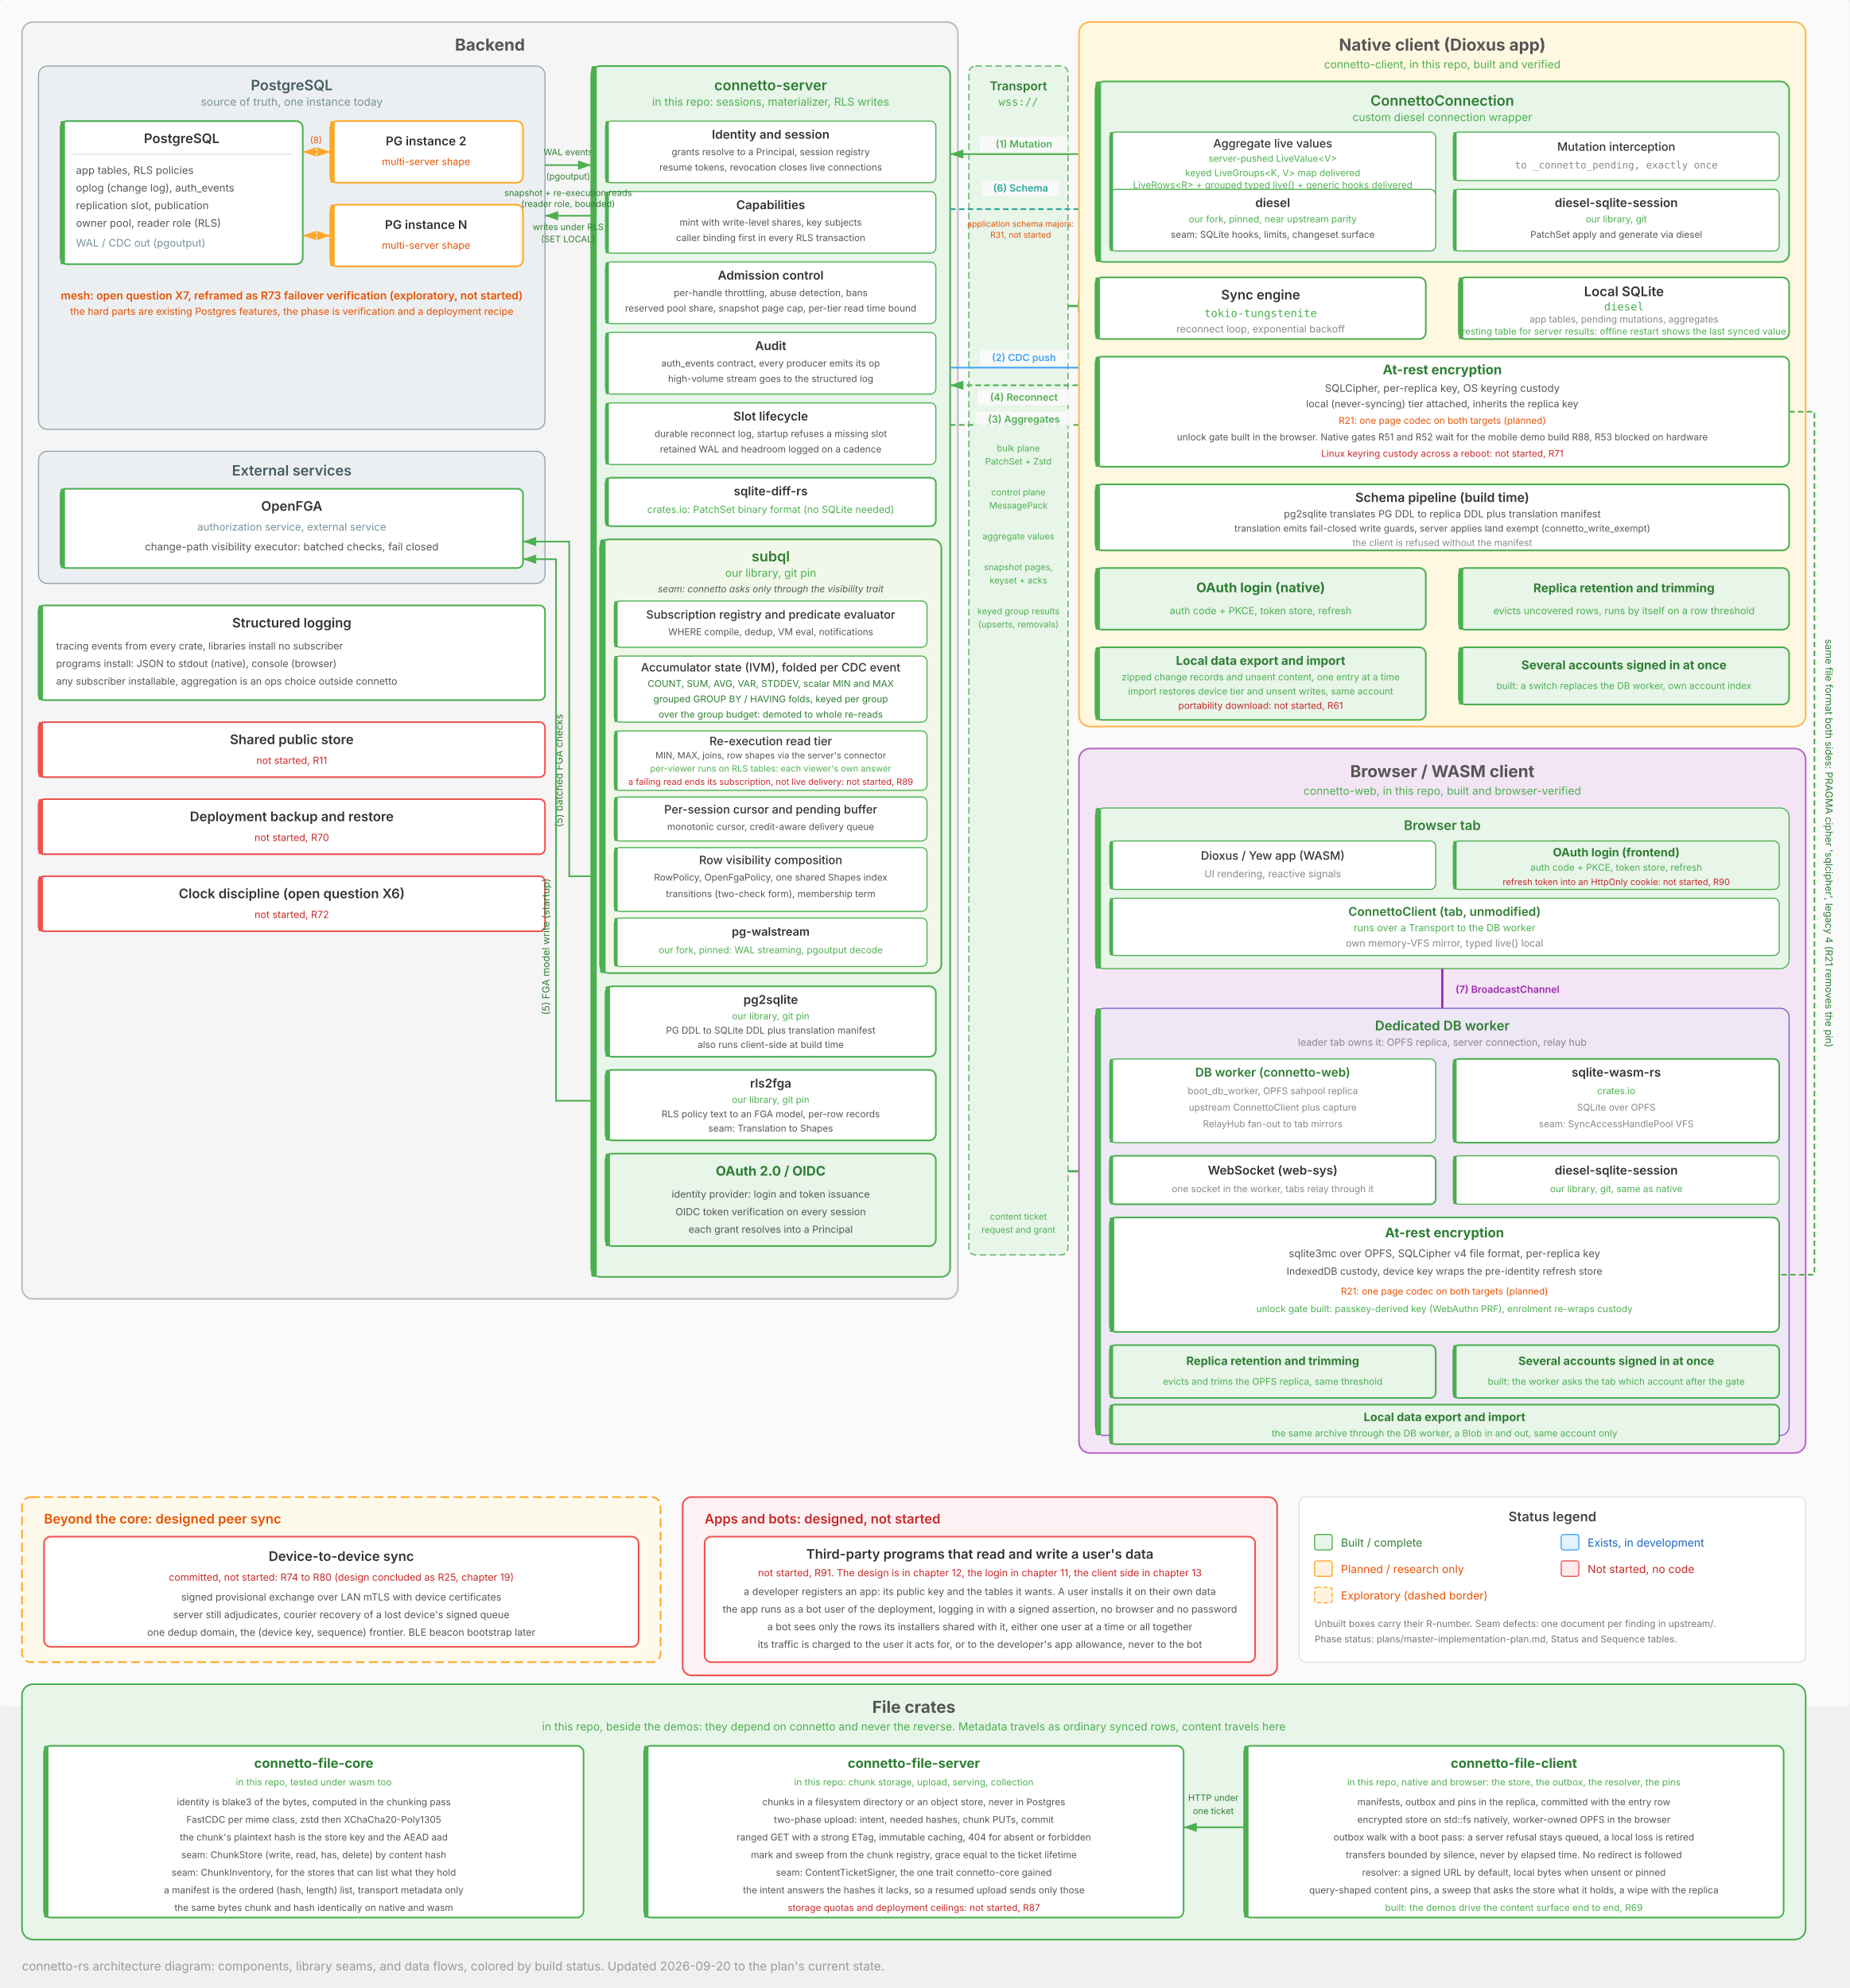
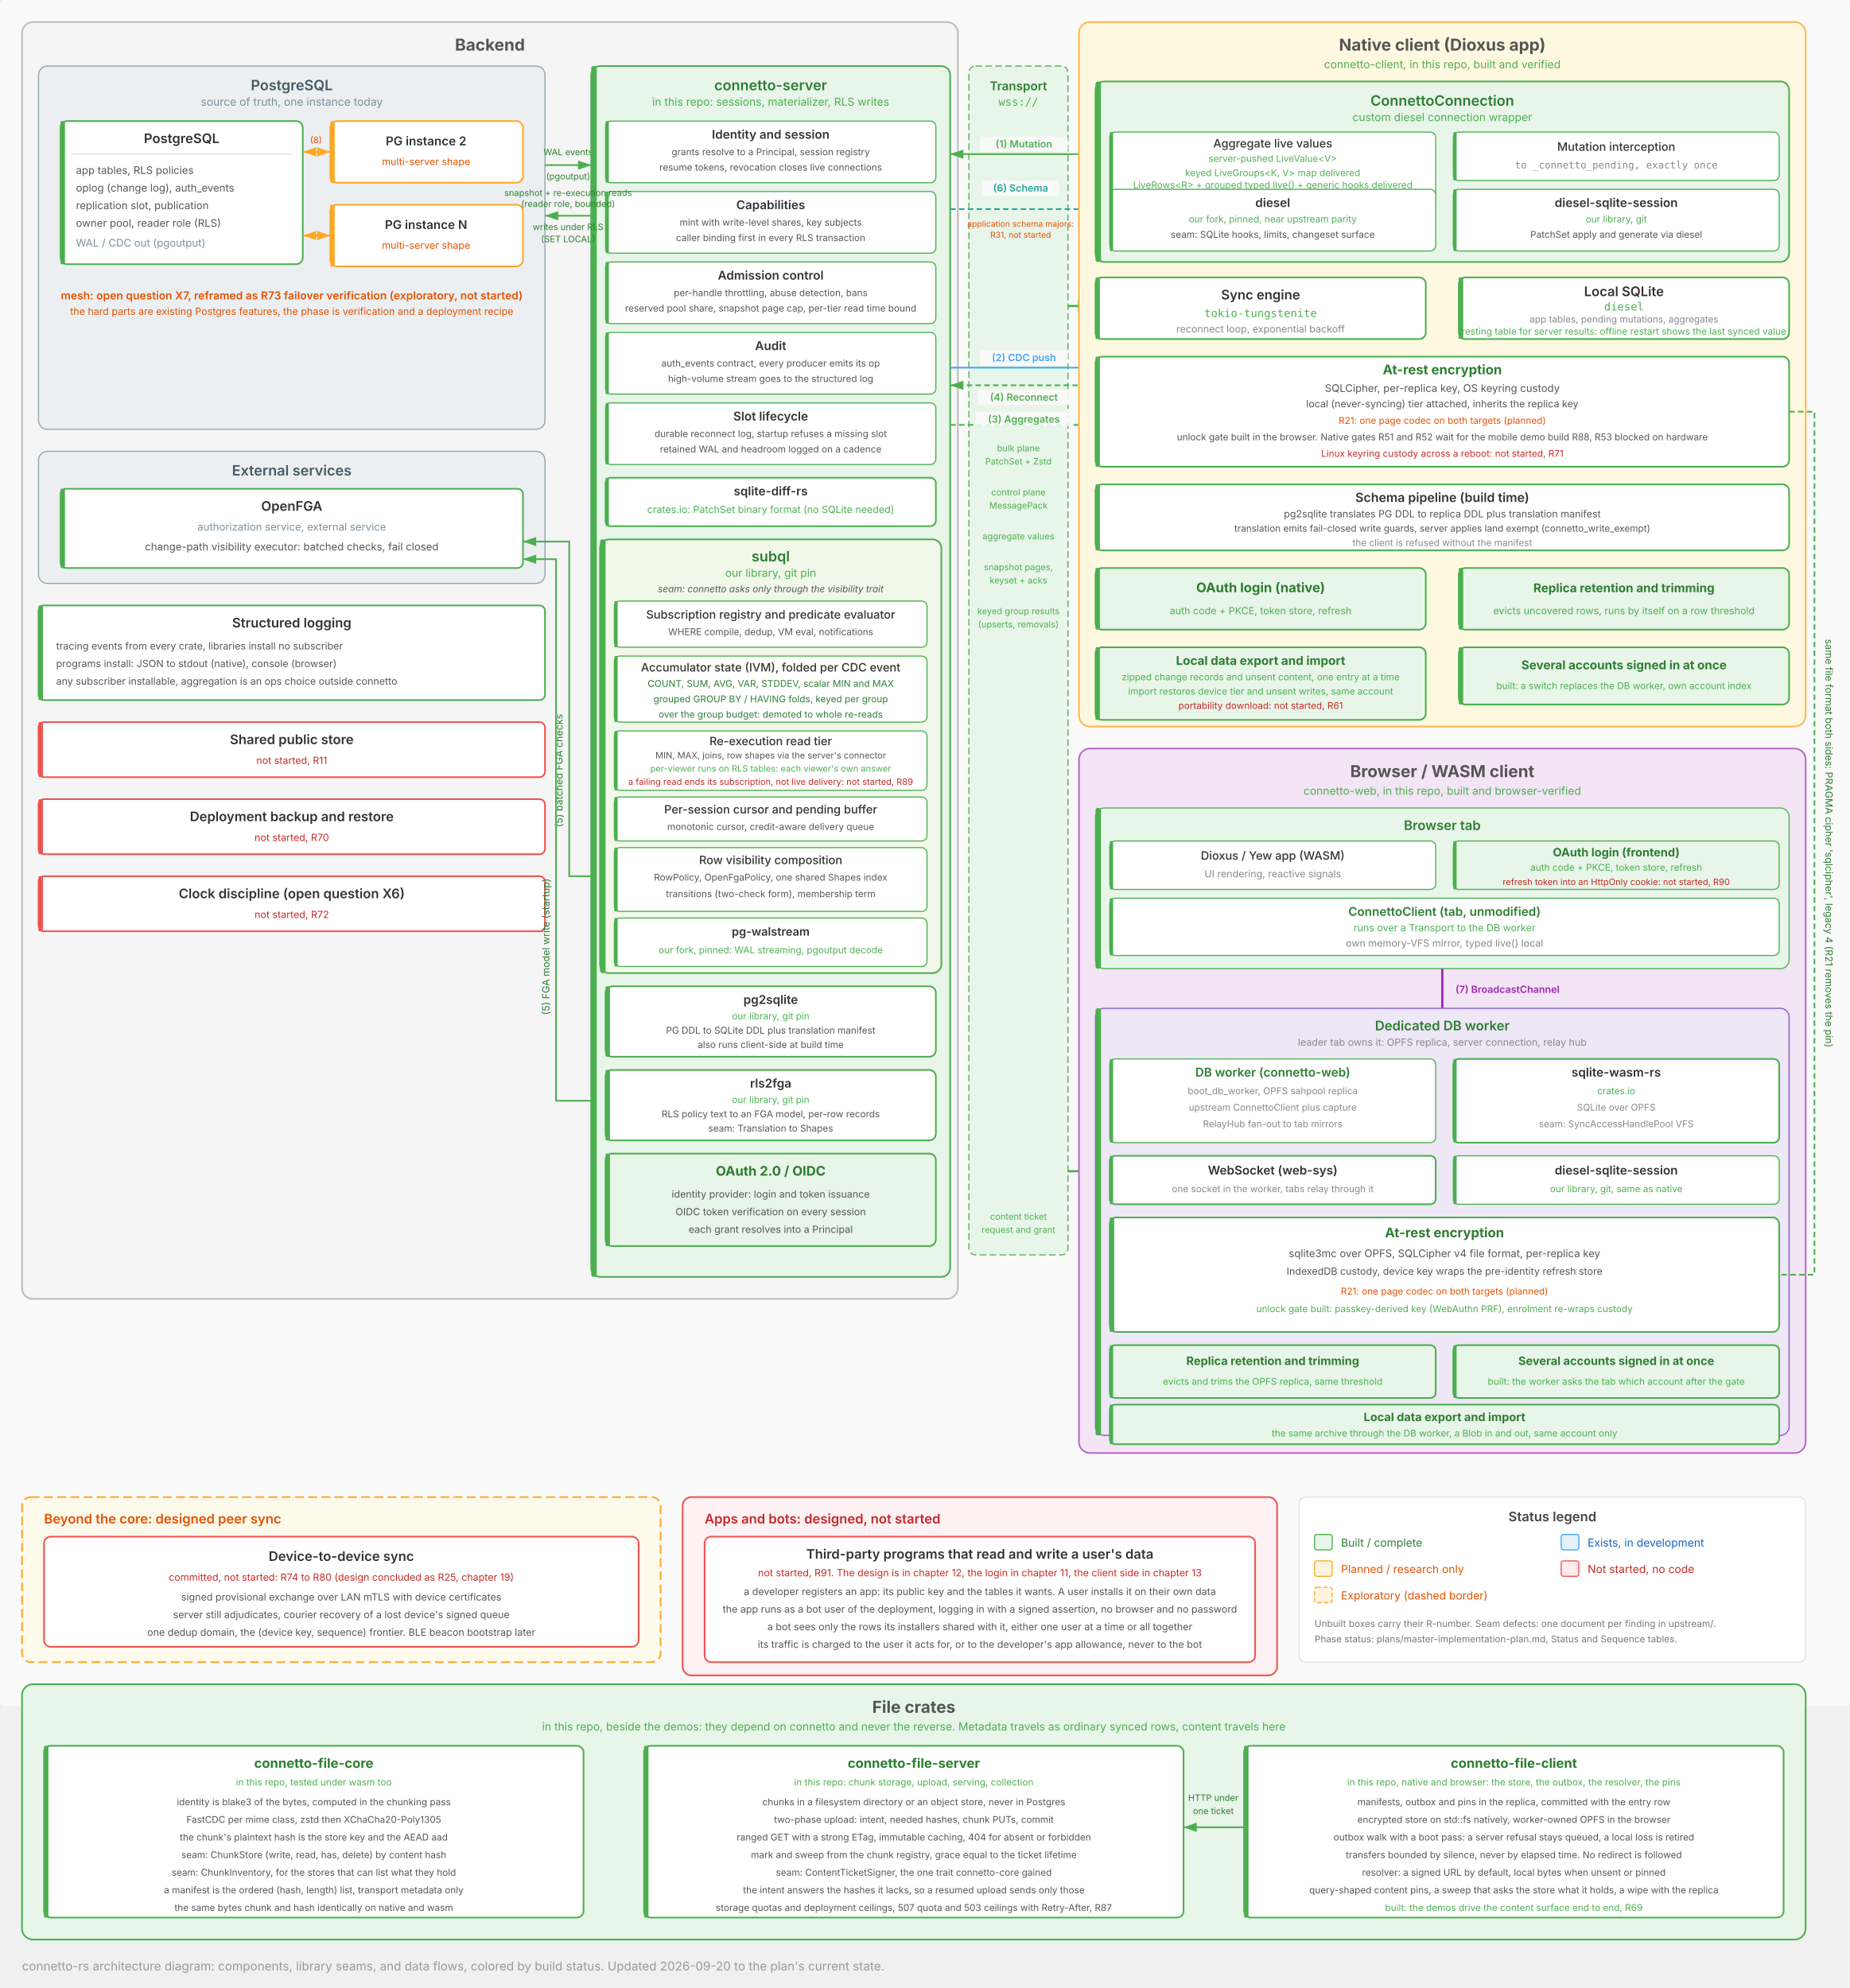
<svg xmlns="http://www.w3.org/2000/svg" viewBox="0 0 1680 1806" width="1680" height="1806" font-family="system-ui, -apple-system, 'Segoe UI', sans-serif" role="img" aria-labelledby="diagram-title diagram-desc" focusable="false">
  <defs>
    <marker id="arrow-green" viewBox="0 0 10 7" refX="10" refY="3.5" markerWidth="8" markerHeight="6" orient="auto-start-reverse">
      <polygon points="0 0, 10 3.5, 0 7" fill="#4CAF50" />
    </marker>
    <marker id="arrow-blue" viewBox="0 0 10 7" refX="10" refY="3.5" markerWidth="8" markerHeight="6" orient="auto-start-reverse">
      <polygon points="0 0, 10 3.5, 0 7" fill="#42A5F5" />
    </marker>
    <marker id="arrow-teal" viewBox="0 0 10 7" refX="10" refY="3.5" markerWidth="8" markerHeight="6" orient="auto-start-reverse">
      <polygon points="0 0, 10 3.5, 0 7" fill="#26A69A" />
    </marker>
    <marker id="arrow-orange" viewBox="0 0 10 7" refX="10" refY="3.5" markerWidth="8" markerHeight="6" orient="auto-start-reverse">
      <polygon points="0 0, 10 3.5, 0 7" fill="#FFA726" />
    </marker>
  </defs>
  <rect width="1680" height="1550" fill="#FAFAFA" rx="4" />
  <g id="backend-zone">
    <rect x="20" y="20" width="850" height="1160" rx="10" fill="#F5F5F5" stroke="#BDBDBD" stroke-width="1.5" />
    <text x="445" y="46" text-anchor="middle" font-size="15" font-weight="700" fill="#555">Backend</text>
    <rect x="35" y="60" width="460" height="330" rx="8" fill="#ECEFF1" stroke="#90A4AE" stroke-width="1" />
    <text x="265" y="82" text-anchor="middle" font-size="13" font-weight="600" fill="#455A64">PostgreSQL</text>
    <text x="265" y="96" text-anchor="middle" font-size="10" fill="#78909C">source of truth, one instance today</text>
    <g transform="translate(55, 110)">
      <rect width="220" height="130" rx="6" fill="#fff" stroke="#4CAF50" stroke-width="1.5" />
      <rect width="4" height="130" rx="1" fill="#4CAF50" />
      <text x="110" y="20" text-anchor="middle" font-size="12" font-weight="600" fill="#333">PostgreSQL</text>
      <line x1="10" y1="30" x2="210" y2="30" stroke="#E0E0E0" />
      <text x="14" y="48" font-size="9.5" fill="#555">app tables, RLS policies</text>
      <text x="14" y="64" font-size="9.5" fill="#555">oplog (change log), auth_events</text>
      <text x="14" y="80" font-size="9.5" fill="#555">replication slot, publication</text>
      <text x="14" y="96" font-size="9.5" fill="#555">owner pool, reader role (RLS)</text>
      <text x="14" y="114" font-size="9.5" fill="#78909C">WAL / CDC out (pgoutput)</text>
    </g>
    <g transform="translate(300, 110)">
      <rect width="175" height="56" rx="6" fill="#fff" stroke="#FFA726" stroke-width="1.5" />
      <rect width="4" height="56" rx="1" fill="#FFA726" />
      <text x="87" y="22" text-anchor="middle" font-size="11" font-weight="600" fill="#333">PG instance 2</text>
      <text x="87" y="40" text-anchor="middle" font-size="9" fill="#E65100">multi-server shape</text>
    </g>
    <g transform="translate(300, 186)">
      <rect width="175" height="56" rx="6" fill="#fff" stroke="#FFA726" stroke-width="1.5" />
      <rect width="4" height="56" rx="1" fill="#FFA726" />
      <text x="87" y="22" text-anchor="middle" font-size="11" font-weight="600" fill="#333">PG instance N</text>
      <text x="87" y="40" text-anchor="middle" font-size="9" fill="#E65100">multi-server shape</text>
    </g>
    <line x1="275" y1="138" x2="300" y2="138" stroke="#FFA726" stroke-width="1.5" marker-start="url(#arrow-orange)" marker-end="url(#arrow-orange)" />
    <line x1="275" y1="214" x2="300" y2="214" stroke="#FFA726" stroke-width="1.5" marker-start="url(#arrow-orange)" marker-end="url(#arrow-orange)" />
    <text x="287" y="130" text-anchor="middle" font-size="8" fill="#E65100">(8)</text>
    <text x="265" y="272" text-anchor="middle" font-size="10" font-weight="600" fill="#E65100">mesh: open question X7, reframed as R73 failover verification (exploratory, not started)</text>
    <text x="265" y="286" text-anchor="middle" font-size="9" fill="#E65100">the hard parts are existing Postgres features, the phase is verification and a deployment recipe</text>
    <line x1="495" y1="150" x2="537" y2="150" stroke="#4CAF50" stroke-width="1.5" marker-end="url(#arrow-green)" />
    <text x="516" y="141" text-anchor="middle" font-size="8" fill="#2E7D32">WAL events</text>
    <text x="516" y="163" text-anchor="middle" font-size="8" fill="#2E7D32">(pgoutput)</text>
    <line x1="537" y1="196" x2="495" y2="196" stroke="#4CAF50" stroke-width="1.5" marker-end="url(#arrow-green)" />
    <rect x="35" y="410" width="460" height="120" rx="8" fill="#ECEFF1" stroke="#90A4AE" stroke-width="1" />
    <text x="265" y="432" text-anchor="middle" font-size="13" font-weight="600" fill="#455A64">External services</text>
    <g transform="translate(55, 444)">
      <rect width="420" height="72" rx="5" fill="#fff" stroke="#4CAF50" stroke-width="1.5" />
      <rect width="4" height="72" rx="1" fill="#4CAF50" />
      <text x="210" y="20" text-anchor="middle" font-size="12" font-weight="600" fill="#333">OpenFGA</text>
      <text x="210" y="38" text-anchor="middle" font-size="9.5" fill="#78909C">authorization service, external service</text>
      <text x="210" y="56" text-anchor="middle" font-size="9.5" fill="#555">change-path visibility executor: batched checks, fail closed</text>
    </g>
    <g transform="translate(35, 550)">
      <rect width="460" height="86" rx="5" fill="#fff" stroke="#4CAF50" stroke-width="1.5" />
      <rect width="4" height="86" rx="1" fill="#4CAF50" />
      <text x="230" y="20" text-anchor="middle" font-size="12" font-weight="600" fill="#333">Structured logging</text>
      <text x="16" y="40" font-size="9" fill="#555">tracing events from every crate, libraries install no subscriber</text>
      <text x="16" y="56" font-size="9" fill="#555">programs install: JSON to stdout (native), console (browser)</text>
      <text x="16" y="72" font-size="9" fill="#555">any subscriber installable, aggregation is an ops choice outside connetto</text>
    </g>
    <g transform="translate(35, 656)">
      <rect width="460" height="50" rx="5" fill="#fff" stroke="#EF5350" stroke-width="1.5" />
      <rect width="4" height="50" rx="1" fill="#EF5350" />
      <text x="230" y="20" text-anchor="middle" font-size="12" font-weight="600" fill="#333">Shared public store</text>
      <text x="230" y="38" text-anchor="middle" font-size="9" fill="#C62828">not started, R11</text>
    </g>
    <g transform="translate(35, 726)">
      <rect width="460" height="50" rx="5" fill="#fff" stroke="#EF5350" stroke-width="1.5" />
      <rect width="4" height="50" rx="1" fill="#EF5350" />
      <text x="230" y="20" text-anchor="middle" font-size="12" font-weight="600" fill="#333">Deployment backup and restore</text>
      <text x="230" y="38" text-anchor="middle" font-size="9" fill="#C62828">not started, R70</text>
    </g>
    <g transform="translate(35, 796)">
      <rect width="460" height="50" rx="5" fill="#fff" stroke="#EF5350" stroke-width="1.5" />
      <rect width="4" height="50" rx="1" fill="#EF5350" />
      <text x="230" y="20" text-anchor="middle" font-size="12" font-weight="600" fill="#333">Clock discipline (open question X6)</text>
      <text x="230" y="38" text-anchor="middle" font-size="9" fill="#C62828">not started, R72</text>
    </g>
    <path d="M 545 796 L 517 796 L 517 492 L 475 492" fill="none" stroke="#4CAF50" stroke-width="1.5" marker-end="url(#arrow-green)" />
    <text x="511" y="700" text-anchor="middle" font-size="9" fill="#2E7D32" transform="rotate(-90 511 700)">(5) batched FGA checks</text>
    <path d="M 550 1000 L 505 1000 L 505 508 L 475 508" fill="none" stroke="#4CAF50" stroke-width="1.5" marker-end="url(#arrow-green)" />
    <text x="499" y="860" text-anchor="middle" font-size="9" fill="#2E7D32" transform="rotate(-90 499 860)">(5) FGA model write (startup)</text>
    <rect x="537" y="60" width="326" height="1100" rx="8" fill="#E8F5E9" stroke="#4CAF50" stroke-width="1.5" />
    <rect x="537" y="60" width="5" height="1100" rx="2" fill="#4CAF50" />
    <text x="700" y="82" text-anchor="middle" font-size="13" font-weight="600" fill="#2E7D32">connetto-server</text>
    <text x="700" y="96" text-anchor="middle" font-size="10" fill="#4CAF50">in this repo: sessions, materializer, RLS writes</text>
    <g transform="translate(550, 110)">
      <rect width="300" height="56" rx="5" fill="#fff" stroke="#4CAF50" stroke-width="1" />
      <rect width="3" height="56" rx="1" fill="#4CAF50" />
      <text x="150" y="16" text-anchor="middle" font-size="11" font-weight="600" fill="#333">Identity and session</text>
      <text x="150" y="31" text-anchor="middle" font-size="8.5" fill="#555">grants resolve to a Principal, session registry</text>
      <text x="150" y="45" text-anchor="middle" font-size="8.5" fill="#555">resume tokens, revocation closes live connections</text>
    </g>
    <g transform="translate(550, 174)">
      <rect width="300" height="56" rx="5" fill="#fff" stroke="#4CAF50" stroke-width="1" />
      <rect width="3" height="56" rx="1" fill="#4CAF50" />
      <text x="150" y="16" text-anchor="middle" font-size="11" font-weight="600" fill="#333">Capabilities</text>
      <text x="150" y="31" text-anchor="middle" font-size="8.5" fill="#555">mint with write-level shares, key subjects</text>
      <text x="150" y="45" text-anchor="middle" font-size="8.5" fill="#555">caller binding first in every RLS transaction</text>
    </g>
    <g transform="translate(550, 238)">
      <rect width="300" height="56" rx="5" fill="#fff" stroke="#4CAF50" stroke-width="1" />
      <rect width="3" height="56" rx="1" fill="#4CAF50" />
      <text x="150" y="16" text-anchor="middle" font-size="11" font-weight="600" fill="#333">Admission control</text>
      <text x="150" y="31" text-anchor="middle" font-size="8.5" fill="#555">per-handle throttling, abuse detection, bans</text>
      <text x="150" y="45" text-anchor="middle" font-size="8.5" fill="#555">reserved pool share, snapshot page cap, per-tier read time bound</text>
    </g>
    <g transform="translate(550, 302)">
      <rect width="300" height="56" rx="5" fill="#fff" stroke="#4CAF50" stroke-width="1" />
      <rect width="3" height="56" rx="1" fill="#4CAF50" />
      <text x="150" y="16" text-anchor="middle" font-size="11" font-weight="600" fill="#333">Audit</text>
      <text x="150" y="31" text-anchor="middle" font-size="8.5" fill="#555">auth_events contract, every producer emits its op</text>
      <text x="150" y="45" text-anchor="middle" font-size="8.5" fill="#555">high-volume stream goes to the structured log</text>
    </g>
    <g transform="translate(550, 366)">
      <rect width="300" height="56" rx="5" fill="#fff" stroke="#4CAF50" stroke-width="1" />
      <rect width="3" height="56" rx="1" fill="#4CAF50" />
      <text x="150" y="16" text-anchor="middle" font-size="11" font-weight="600" fill="#333">Slot lifecycle</text>
      <text x="150" y="31" text-anchor="middle" font-size="8.5" fill="#555">durable reconnect log, startup refuses a missing slot</text>
      <text x="150" y="45" text-anchor="middle" font-size="8.5" fill="#555">retained WAL and headroom logged on a cadence</text>
    </g>
    <g transform="translate(550, 434)">
      <rect width="300" height="44" rx="5" fill="#fff" stroke="#4CAF50" stroke-width="1.5" />
      <rect width="3" height="44" rx="1" fill="#4CAF50" />
      <text x="150" y="16" text-anchor="middle" font-size="11" font-weight="600" fill="#333">sqlite-diff-rs</text>
      <text x="150" y="32" text-anchor="middle" font-size="9" fill="#4CAF50">crates.io: PatchSet binary format (no SQLite needed)</text>
    </g>
    <rect x="545" y="490" width="310" height="394" rx="8" fill="#F1F8E9" stroke="#4CAF50" stroke-width="1.5" />
    <rect x="545" y="490" width="5" height="394" rx="2" fill="#4CAF50" />
    <text x="700" y="510" text-anchor="middle" font-size="13" font-weight="600" fill="#2E7D32">subql</text>
    <text x="700" y="524" text-anchor="middle" font-size="10" fill="#4CAF50">our library, git pin</text>
    <text x="700" y="538" text-anchor="middle" font-size="8.5" font-style="italic" fill="#555">seam: connetto asks only through the visibility trait</text>
    <g transform="translate(558, 546)">
      <rect width="284" height="42" rx="5" fill="#fff" stroke="#4CAF50" stroke-width="1" />
      <rect width="3" height="42" rx="1" fill="#4CAF50" />
      <text x="142" y="16" text-anchor="middle" font-size="10.5" font-weight="500" fill="#333">Subscription registry and predicate evaluator</text>
      <text x="142" y="31" text-anchor="middle" font-size="8.5" fill="#555">WHERE compile, dedup, VM eval, notifications</text>
    </g>
    <g transform="translate(558, 596)">
      <rect width="284" height="60" rx="5" fill="#fff" stroke="#4CAF50" stroke-width="1" />
      <rect width="3" height="60" rx="1" fill="#4CAF50" />
      <text x="142" y="14" text-anchor="middle" font-size="10.5" font-weight="500" fill="#333">Accumulator state (IVM), folded per CDC event</text>
      <text x="142" y="28" text-anchor="middle" font-size="8.5" fill="#2E7D32">COUNT, SUM, AVG, VAR, STDDEV, scalar MIN and MAX</text>
      <text x="142" y="42" text-anchor="middle" font-size="8.5" fill="#2E7D32">grouped GROUP BY / HAVING folds, keyed per group</text>
      <text x="142" y="56" text-anchor="middle" font-size="8.5" fill="#2E7D32">over the group budget: demoted to whole re-reads</text>
    </g>
    <g transform="translate(558, 664)">
      <rect width="284" height="54" rx="5" fill="#fff" stroke="#4CAF50" stroke-width="1" />
      <rect width="3" height="54" rx="1" fill="#4CAF50" />
      <text x="142" y="13" text-anchor="middle" font-size="10.5" font-weight="500" fill="#333">Re-execution read tier</text>
      <text x="142" y="25" text-anchor="middle" font-size="8" fill="#555">MIN, MAX, joins, row shapes via the server's connector</text>
      <text x="142" y="37" text-anchor="middle" font-size="8" fill="#4CAF50">per-viewer runs on RLS tables: each viewer's own answer</text>
      <text x="142" y="49" text-anchor="middle" font-size="8" fill="#C62828">a failing read ends its subscription, not live delivery: not started, R89</text>
    </g>
    <g transform="translate(558, 724)">
      <rect width="284" height="40" rx="5" fill="#fff" stroke="#4CAF50" stroke-width="1" />
      <rect width="3" height="40" rx="1" fill="#4CAF50" />
      <text x="142" y="15" text-anchor="middle" font-size="10.5" font-weight="500" fill="#333">Per-session cursor and pending buffer</text>
      <text x="142" y="30" text-anchor="middle" font-size="8.5" fill="#555">monotonic cursor, credit-aware delivery queue</text>
    </g>
    <g transform="translate(558, 770)">
      <rect width="284" height="58" rx="5" fill="#fff" stroke="#4CAF50" stroke-width="1" />
      <rect width="3" height="58" rx="1" fill="#4CAF50" />
      <text x="142" y="15" text-anchor="middle" font-size="10.5" font-weight="500" fill="#333">Row visibility composition</text>
      <text x="142" y="30" text-anchor="middle" font-size="8.5" fill="#555">RowPolicy, OpenFgaPolicy, one shared Shapes index</text>
      <text x="142" y="45" text-anchor="middle" font-size="8.5" fill="#555">transitions (two-check form), membership term</text>
    </g>
    <g transform="translate(558, 834)">
      <rect width="284" height="44" rx="5" fill="#fff" stroke="#4CAF50" stroke-width="1" />
      <rect width="3" height="44" rx="1" fill="#4CAF50" />
      <text x="142" y="16" text-anchor="middle" font-size="10.5" font-weight="600" fill="#333">pg-walstream</text>
      <text x="142" y="32" text-anchor="middle" font-size="8.5" fill="#4CAF50">our fork, pinned: WAL streaming, pgoutput decode</text>
    </g>
    <g transform="translate(550, 896)">
      <rect width="300" height="64" rx="6" fill="#fff" stroke="#4CAF50" stroke-width="1.5" />
      <rect width="4" height="64" rx="1" fill="#4CAF50" />
      <text x="150" y="16" text-anchor="middle" font-size="11" font-weight="600" fill="#333">pg2sqlite</text>
      <text x="150" y="30" text-anchor="middle" font-size="8.5" fill="#4CAF50">our library, git pin</text>
      <text x="150" y="43" text-anchor="middle" font-size="8.5" fill="#555">PG DDL to SQLite DDL plus translation manifest</text>
      <text x="150" y="56" text-anchor="middle" font-size="8.5" fill="#555">also runs client-side at build time</text>
    </g>
    <g transform="translate(550, 972)">
      <rect width="300" height="64" rx="6" fill="#fff" stroke="#4CAF50" stroke-width="1.5" />
      <rect width="4" height="64" rx="1" fill="#4CAF50" />
      <text x="150" y="16" text-anchor="middle" font-size="11" font-weight="600" fill="#333">rls2fga</text>
      <text x="150" y="30" text-anchor="middle" font-size="8.5" fill="#4CAF50">our library, git pin</text>
      <text x="150" y="43" text-anchor="middle" font-size="8.5" fill="#555">RLS policy text to an FGA model, per-row records</text>
      <text x="150" y="56" text-anchor="middle" font-size="8.5" fill="#555">seam: Translation to Shapes</text>
    </g>
    <g transform="translate(550, 1048)">
      <rect width="300" height="84" rx="6" fill="#E8F5E9" stroke="#4CAF50" stroke-width="1.5" />
      <rect width="4" height="84" rx="1" fill="#4CAF50" />
      <text x="150" y="20" text-anchor="middle" font-size="12" font-weight="700" fill="#2E7D32">OAuth 2.0 / OIDC</text>
      <text x="150" y="40" text-anchor="middle" font-size="9" fill="#555">identity provider: login and token issuance</text>
      <text x="150" y="56" text-anchor="middle" font-size="9" fill="#555">OIDC token verification on every session</text>
      <text x="150" y="72" text-anchor="middle" font-size="9" fill="#555">each grant resolves into a Principal</text>
    </g>
    <text x="516" y="178" text-anchor="middle" font-size="8" fill="#2E7D32">snapshot + re-execution reads</text>
    <text x="516" y="188" text-anchor="middle" font-size="8" fill="#2E7D32">(reader role, bounded)</text>
    <text x="516" y="209" text-anchor="middle" font-size="8" fill="#2E7D32">writes under RLS</text>
    <text x="516" y="220" text-anchor="middle" font-size="8" fill="#2E7D32">(SET LOCAL)</text>
  </g>
  <g id="transport-layer">
    <rect x="880" y="60" width="90" height="1080" rx="6" fill="#E8F5E9" stroke="#4CAF50" stroke-width="1" stroke-dasharray="6 3" />
    <text x="925" y="82" text-anchor="middle" font-size="11" font-weight="600" fill="#2E7D32">Transport</text>
    <text x="925" y="96" text-anchor="middle" font-size="10" font-family="monospace" fill="#4CAF50">wss://</text>
    <text x="925" y="1108" text-anchor="middle" font-size="8" fill="#4CAF50">content ticket</text>
    <text x="925" y="1120" text-anchor="middle" font-size="8" fill="#4CAF50">request and grant</text>
    <text x="925" y="410" text-anchor="middle" font-size="8" fill="#4CAF50">bulk plane</text>
    <text x="925" y="422" text-anchor="middle" font-size="8" fill="#4CAF50">PatchSet + Zstd</text>
    <text x="925" y="450" text-anchor="middle" font-size="8" fill="#4CAF50">control plane</text>
    <text x="925" y="462" text-anchor="middle" font-size="8" fill="#4CAF50">MessagePack</text>
    <text x="925" y="490" text-anchor="middle" font-size="8" fill="#4CAF50">aggregate values</text>
    <text x="925" y="518" text-anchor="middle" font-size="8" fill="#4CAF50">snapshot pages,</text>
    <text x="925" y="530" text-anchor="middle" font-size="8" fill="#4CAF50">keyset + acks</text>
    <text x="925" y="558" text-anchor="middle" font-size="8" fill="#4CAF50">keyed group results</text>
    <text x="925" y="570" text-anchor="middle" font-size="8" fill="#4CAF50">(upserts, removals)</text>
  </g>
  <g id="data-flow-arrows" font-size="9">
    <path d="M 995 140 L 863 140" fill="none" stroke="#4CAF50" stroke-width="1.5" marker-end="url(#arrow-green)" />
    <rect x="890" y="124" width="80" height="14" rx="2" fill="#FAFAFA" opacity="0.9" />
    <text x="930" y="134" text-anchor="middle" fill="#4CAF50" font-weight="600">(1) Mutation</text>
    <path d="M 863 190 L 995 190" fill="none" stroke="#26A69A" stroke-width="1.5" stroke-dasharray="5 3" marker-end="url(#arrow-teal)" />
    <rect x="892" y="164" width="70" height="14" rx="2" fill="#FAFAFA" opacity="0.9" />
    <text x="927" y="174" text-anchor="middle" fill="#26A69A" font-weight="600">(6) Schema</text>
    <text x="927" y="206" text-anchor="middle" font-size="7.5" fill="#E65100">application schema majors:</text>
    <text x="927" y="216" text-anchor="middle" font-size="7.5" fill="#E65100">R31, not started</text>
    <line x1="970" y1="278" x2="995" y2="278" stroke="#4CAF50" stroke-width="2" marker-end="url(#arrow-green)" />
    <path d="M 863 334 L 995 334" fill="none" stroke="#42A5F5" stroke-width="1.5" marker-end="url(#arrow-blue)" />
    <rect x="890" y="318" width="80" height="14" rx="2" fill="#FAFAFA" opacity="0.9" />
    <text x="930" y="328" text-anchor="middle" fill="#42A5F5" font-weight="600">(2) CDC push</text>
    <path d="M 995 350 L 863 350" fill="none" stroke="#4CAF50" stroke-width="1.5" stroke-dasharray="5 3" marker-end="url(#arrow-green)" />
    <rect x="888" y="354" width="84" height="14" rx="2" fill="#FAFAFA" opacity="0.9" />
    <text x="930" y="364" text-anchor="middle" fill="#4CAF50" font-weight="600">(4) Reconnect</text>
    <path d="M 863 386 L 995 386" fill="none" stroke="#4CAF50" stroke-width="1.5" stroke-dasharray="5 3" marker-end="url(#arrow-green)" />
    <rect x="886" y="374" width="88" height="13" rx="2" fill="#FAFAFA" opacity="0.9" />
    <text x="930" y="384" text-anchor="middle" fill="#4CAF50" font-weight="600">(3) Aggregates</text>
    <line x1="970" y1="1064" x2="1008" y2="1064" stroke="#4CAF50" stroke-width="2" marker-end="url(#arrow-green)" />
  </g>
  <g id="native-client-zone">
    <rect x="980" y="20" width="660" height="640" rx="10" fill="#FFF8E1" stroke="#FFB74D" stroke-width="1.5" />
    <text x="1310" y="46" text-anchor="middle" font-size="15" font-weight="700" fill="#555">Native client (Dioxus app)</text>
    <text x="1310" y="62" text-anchor="middle" font-size="10" fill="#4CAF50">connetto-client, in this repo, built and verified</text>
    <rect x="995" y="74" width="630" height="164" rx="8" fill="#E8F5E9" stroke="#4CAF50" stroke-width="1.5" />
    <rect x="995" y="74" width="5" height="164" rx="2" fill="#4CAF50" />
    <text x="1310" y="96" text-anchor="middle" font-size="13" font-weight="600" fill="#2E7D32">ConnettoConnection</text>
    <text x="1310" y="110" text-anchor="middle" font-size="10" fill="#4CAF50">custom diesel connection wrapper</text>
    <g transform="translate(1008, 120)">
      <rect width="296" height="60" rx="5" fill="#fff" stroke="#4CAF50" stroke-width="1" />
      <rect width="3" height="60" rx="1" fill="#4CAF50" />
      <text x="148" y="14" text-anchor="middle" font-size="10.5" font-weight="500" fill="#333">Aggregate live values</text>
      <text x="148" y="27" text-anchor="middle" font-size="8.5" fill="#4CAF50">server-pushed LiveValue&lt;V&gt;</text>
      <text x="148" y="40" text-anchor="middle" font-size="8.5" fill="#4CAF50">keyed LiveGroups&lt;K, V&gt; map delivered</text>
      <text x="148" y="51" text-anchor="middle" font-size="8.5" fill="#4CAF50">LiveRows&lt;R&gt; + grouped typed live() + generic hooks delivered</text>
    </g>
    <g transform="translate(1320, 120)">
      <rect width="296" height="44" rx="5" fill="#fff" stroke="#4CAF50" stroke-width="1" />
      <rect width="3" height="44" rx="1" fill="#4CAF50" />
      <text x="148" y="17" text-anchor="middle" font-size="10.5" font-weight="500" fill="#333">Mutation interception</text>
      <text x="148" y="33" text-anchor="middle" font-size="9" font-family="monospace" fill="#888">to _connetto_pending, exactly once</text>
    </g>
    <g transform="translate(1008, 172)">
      <rect width="296" height="56" rx="5" fill="#fff" stroke="#4CAF50" stroke-width="1" />
      <rect width="3" height="56" rx="1" fill="#4CAF50" />
      <text x="148" y="16" text-anchor="middle" font-size="11" font-weight="600" fill="#333">diesel</text>
      <text x="148" y="30" text-anchor="middle" font-size="8.5" fill="#4CAF50">our fork, pinned, near upstream parity</text>
      <text x="148" y="44" text-anchor="middle" font-size="8.5" fill="#555">seam: SQLite hooks, limits, changeset surface</text>
    </g>
    <g transform="translate(1320, 172)">
      <rect width="296" height="56" rx="5" fill="#fff" stroke="#4CAF50" stroke-width="1" />
      <rect width="3" height="56" rx="1" fill="#4CAF50" />
      <text x="148" y="16" text-anchor="middle" font-size="11" font-weight="600" fill="#333">diesel-sqlite-session</text>
      <text x="148" y="30" text-anchor="middle" font-size="8.5" fill="#4CAF50">our library, git</text>
      <text x="148" y="44" text-anchor="middle" font-size="8.5" fill="#555">PatchSet apply and generate via diesel</text>
    </g>
    <g transform="translate(995, 252)">
      <rect width="300" height="56" rx="6" fill="#fff" stroke="#4CAF50" stroke-width="1.5" />
      <rect width="4" height="56" rx="1" fill="#4CAF50" />
      <text x="150" y="20" text-anchor="middle" font-size="12" font-weight="600" fill="#333">Sync engine</text>
      <text x="150" y="36" text-anchor="middle" font-size="10" font-family="monospace" fill="#4CAF50">tokio-tungstenite</text>
      <text x="150" y="50" text-anchor="middle" font-size="9" fill="#888">reconnect loop, exponential backoff</text>
    </g>
    <g transform="translate(1325, 252)">
      <rect width="300" height="56" rx="6" fill="#fff" stroke="#4CAF50" stroke-width="1.5" />
      <rect width="4" height="56" rx="1" fill="#4CAF50" />
      <text x="150" y="17" text-anchor="middle" font-size="12" font-weight="600" fill="#333">Local SQLite</text>
      <text x="150" y="30" text-anchor="middle" font-size="10" font-family="monospace" fill="#4CAF50">diesel</text>
      <text x="150" y="41" text-anchor="middle" font-size="8.5" fill="#888">app tables, pending mutations, aggregates</text>
      <text x="150" y="52" text-anchor="middle" font-size="8.5" fill="#4CAF50">resting table for server results: offline restart shows the last synced value</text>
    </g>
    <g transform="translate(995, 324)">
      <rect width="630" height="100" rx="6" fill="#fff" stroke="#4CAF50" stroke-width="1.5" />
      <rect width="4" height="100" rx="1" fill="#4CAF50" />
      <text x="315" y="16" text-anchor="middle" font-size="12" font-weight="700" fill="#2E7D32">At-rest encryption</text>
      <text x="315" y="32" text-anchor="middle" font-size="9.5" fill="#555">SQLCipher, per-replica key, OS keyring custody</text>
      <text x="315" y="46" text-anchor="middle" font-size="9" fill="#555">local (never-syncing) tier attached, inherits the replica key</text>
      <text x="315" y="61" text-anchor="middle" font-size="8.5" fill="#E65100">R21: one page codec on both targets (planned)</text>
      <text x="315" y="76" text-anchor="middle" font-size="8.5" fill="#555">unlock gate built in the browser. Native gates R51 and R52 wait for the mobile demo build R88, R53 blocked on hardware</text>
      <text x="315" y="91" text-anchor="middle" font-size="8.5" fill="#C62828">Linux keyring custody across a reboot: not started, R71</text>
    </g>
    <g transform="translate(995, 440)">
      <rect width="630" height="60" rx="6" fill="#fff" stroke="#4CAF50" stroke-width="1.5" />
      <rect width="4" height="60" rx="1" fill="#4CAF50" />
      <text x="315" y="16" text-anchor="middle" font-size="11.5" font-weight="600" fill="#333">Schema pipeline (build time)</text>
      <text x="315" y="30" text-anchor="middle" font-size="9" fill="#555">pg2sqlite translates PG DDL to replica DDL plus translation manifest</text>
      <text x="315" y="43" text-anchor="middle" font-size="8.5" fill="#555">translation emits fail-closed write guards, server applies land exempt (connetto_write_exempt)</text>
      <text x="315" y="56" text-anchor="middle" font-size="8.5" fill="#888">the client is refused without the manifest</text>
    </g>
    <g transform="translate(995, 516)">
      <rect width="300" height="56" rx="6" fill="#E8F5E9" stroke="#4CAF50" stroke-width="1.5" />
      <rect width="4" height="56" rx="1" fill="#4CAF50" />
      <text x="150" y="22" text-anchor="middle" font-size="12" font-weight="700" fill="#2E7D32">OAuth login (native)</text>
      <text x="150" y="42" text-anchor="middle" font-size="9" fill="#4CAF50">auth code + PKCE, token store, refresh</text>
    </g>
    <g transform="translate(1325, 516)">
      <rect width="300" height="56" rx="6" fill="#E8F5E9" stroke="#4CAF50" stroke-width="1.5" />
      <rect width="4" height="56" rx="1" fill="#4CAF50" />
      <text x="150" y="22" text-anchor="middle" font-size="11" font-weight="700" fill="#2E7D32">Replica retention and trimming</text>
      <text x="150" y="42" text-anchor="middle" font-size="9" fill="#4CAF50">evicts uncovered rows, runs by itself on a row threshold</text>
    </g>
    <g transform="translate(995, 588)">
      <rect width="300" height="66" rx="6" fill="#E8F5E9" stroke="#4CAF50" stroke-width="1.5" />
      <rect width="4" height="66" rx="1" fill="#4CAF50" />
      <text x="150" y="16" text-anchor="middle" font-size="11" font-weight="700" fill="#2E7D32">Local data export and import</text>
      <text x="150" y="30" text-anchor="middle" font-size="8.5" fill="#4CAF50">zipped change records and unsent content, one entry at a time</text>
      <text x="150" y="43" text-anchor="middle" font-size="8.5" fill="#4CAF50">import restores device tier and unsent writes, same account</text>
      <text x="150" y="56" text-anchor="middle" font-size="8.5" fill="#C62828">portability download: not started, R61</text>
    </g>
    <g transform="translate(1325, 588)">
      <rect width="300" height="52" rx="6" fill="#E8F5E9" stroke="#4CAF50" stroke-width="1.5" />
      <rect width="4" height="52" rx="1" fill="#4CAF50" />
      <text x="150" y="20" text-anchor="middle" font-size="11" font-weight="700" fill="#2E7D32">Several accounts signed in at once</text>
      <text x="150" y="38" text-anchor="middle" font-size="8.5" fill="#4CAF50">built: a switch replaces the DB worker, own account index</text>
    </g>
  </g>
  <g id="wasm-client-zone">
    <rect x="980" y="680" width="660" height="640" rx="10" fill="#F3E5F5" stroke="#BA68C8" stroke-width="1.5" />
    <text x="1310" y="706" text-anchor="middle" font-size="15" font-weight="700" fill="#555">Browser / WASM client</text>
    <text x="1310" y="722" text-anchor="middle" font-size="10" fill="#4CAF50">connetto-web, in this repo, built and browser-verified</text>
    <rect x="995" y="734" width="630" height="146" rx="8" fill="#E8F5E9" stroke="#4CAF50" stroke-width="1" />
    <rect x="995" y="734" width="5" height="146" rx="2" fill="#4CAF50" />
    <text x="1310" y="754" text-anchor="middle" font-size="12" font-weight="600" fill="#2E7D32">Browser tab</text>
    <g transform="translate(1008, 764)">
      <rect width="296" height="44" rx="5" fill="#fff" stroke="#4CAF50" stroke-width="1" />
      <rect width="3" height="44" rx="1" fill="#4CAF50" />
      <text x="148" y="17" text-anchor="middle" font-size="10.5" font-weight="500" fill="#333">Dioxus / Yew app (WASM)</text>
      <text x="148" y="33" text-anchor="middle" font-size="9" fill="#888">UI rendering, reactive signals</text>
    </g>
    <g transform="translate(1320, 764)">
      <rect width="296" height="44" rx="5" fill="#E8F5E9" stroke="#4CAF50" stroke-width="1" />
      <rect width="3" height="44" rx="1" fill="#4CAF50" />
      <text x="148" y="14" text-anchor="middle" font-size="10.5" font-weight="700" fill="#2E7D32">OAuth login (frontend)</text>
      <text x="148" y="27" text-anchor="middle" font-size="8.5" fill="#4CAF50">auth code + PKCE, token store, refresh</text>
      <text x="148" y="40" text-anchor="middle" font-size="8" fill="#C62828">refresh token into an HttpOnly cookie: not started, R90</text>
    </g>
    <g transform="translate(1008, 816)">
      <rect width="608" height="52" rx="5" fill="#fff" stroke="#4CAF50" stroke-width="1" />
      <rect width="3" height="52" rx="1" fill="#4CAF50" />
      <text x="304" y="16" text-anchor="middle" font-size="11" font-weight="600" fill="#2E7D32">ConnettoClient (tab, unmodified)</text>
      <text x="304" y="30" text-anchor="middle" font-size="9" fill="#4CAF50">runs over a Transport to the DB worker</text>
      <text x="304" y="44" text-anchor="middle" font-size="9" fill="#888">own memory-VFS mirror, typed live() local</text>
    </g>
    <line x1="1310" y1="880" x2="1310" y2="916" stroke="#9C27B0" stroke-width="2" />
    <text x="1322" y="902" font-size="9" font-weight="600" fill="#9C27B0">(7) BroadcastChannel</text>
    <rect x="995" y="916" width="630" height="388" rx="8" fill="#EDE7F6" stroke="#7E57C2" stroke-width="1" />
    <rect x="995" y="916" width="5" height="388" rx="2" fill="#4CAF50" />
    <text x="1310" y="936" text-anchor="middle" font-size="12" font-weight="600" fill="#2E7D32">Dedicated DB worker</text>
    <text x="1310" y="950" text-anchor="middle" font-size="9" fill="#888">leader tab owns it: OPFS replica, server connection, relay hub</text>
    <g transform="translate(1008, 962)">
      <rect width="296" height="76" rx="5" fill="#fff" stroke="#4CAF50" stroke-width="1" />
      <rect width="3" height="76" rx="1" fill="#4CAF50" />
      <text x="148" y="16" text-anchor="middle" font-size="11" font-weight="600" fill="#2E7D32">DB worker (connetto-web)</text>
      <text x="148" y="32" text-anchor="middle" font-size="8.5" fill="#888">boot_db_worker, OPFS sahpool replica</text>
      <text x="148" y="47" text-anchor="middle" font-size="8.5" fill="#888">upstream ConnettoClient plus capture</text>
      <text x="148" y="62" text-anchor="middle" font-size="8.5" fill="#888">RelayHub fan-out to tab mirrors</text>
    </g>
    <g transform="translate(1320, 962)">
      <rect width="296" height="76" rx="5" fill="#fff" stroke="#4CAF50" stroke-width="1.5" />
      <rect width="3" height="76" rx="1" fill="#4CAF50" />
      <text x="148" y="16" text-anchor="middle" font-size="11" font-weight="600" fill="#333">sqlite-wasm-rs</text>
      <text x="148" y="32" text-anchor="middle" font-size="8.5" fill="#4CAF50">crates.io</text>
      <text x="148" y="47" text-anchor="middle" font-size="8.5" fill="#888">SQLite over OPFS</text>
      <text x="148" y="62" text-anchor="middle" font-size="8.5" fill="#888">seam: SyncAccessHandlePool VFS</text>
    </g>
    <g transform="translate(1008, 1050)">
      <rect width="296" height="44" rx="5" fill="#fff" stroke="#4CAF50" stroke-width="1.5" />
      <rect width="3" height="44" rx="1" fill="#4CAF50" />
      <text x="148" y="17" text-anchor="middle" font-size="11" font-weight="600" fill="#333">WebSocket (web-sys)</text>
      <text x="148" y="33" text-anchor="middle" font-size="8.5" fill="#888">one socket in the worker, tabs relay through it</text>
    </g>
    <g transform="translate(1320, 1050)">
      <rect width="296" height="44" rx="5" fill="#fff" stroke="#4CAF50" stroke-width="1" />
      <rect width="3" height="44" rx="1" fill="#4CAF50" />
      <text x="148" y="17" text-anchor="middle" font-size="11" font-weight="600" fill="#333">diesel-sqlite-session</text>
      <text x="148" y="33" text-anchor="middle" font-size="8.5" fill="#4CAF50">our library, git, same as native</text>
    </g>
    <g transform="translate(1008, 1106)">
      <rect width="608" height="104" rx="6" fill="#fff" stroke="#4CAF50" stroke-width="1.5" />
      <rect width="4" height="104" rx="1" fill="#4CAF50" />
      <text x="304" y="18" text-anchor="middle" font-size="12" font-weight="700" fill="#2E7D32">At-rest encryption</text>
      <text x="304" y="36" text-anchor="middle" font-size="9.5" fill="#555">sqlite3mc over OPFS, SQLCipher v4 file format, per-replica key</text>
      <text x="304" y="52" text-anchor="middle" font-size="9" fill="#555">IndexedDB custody, device key wraps the pre-identity refresh store</text>
      <text x="304" y="70" text-anchor="middle" font-size="8.5" fill="#E65100">R21: one page codec on both targets (planned)</text>
      <text x="304" y="86" text-anchor="middle" font-size="8.5" fill="#4CAF50">unlock gate built: passkey-derived key (WebAuthn PRF), enrolment re-wraps custody</text>
    </g>
    <g transform="translate(1008, 1222)">
      <rect width="296" height="48" rx="5" fill="#E8F5E9" stroke="#4CAF50" stroke-width="1.5" />
      <rect width="3" height="48" rx="1" fill="#4CAF50" />
      <text x="148" y="18" text-anchor="middle" font-size="10.5" font-weight="700" fill="#2E7D32">Replica retention and trimming</text>
      <text x="148" y="36" text-anchor="middle" font-size="8.5" fill="#4CAF50">evicts and trims the OPFS replica, same threshold</text>
    </g>
    <g transform="translate(1320, 1222)">
      <rect width="296" height="48" rx="5" fill="#E8F5E9" stroke="#4CAF50" stroke-width="1.5" />
      <rect width="3" height="48" rx="1" fill="#4CAF50" />
      <text x="148" y="18" text-anchor="middle" font-size="10.5" font-weight="700" fill="#2E7D32">Several accounts signed in at once</text>
      <text x="148" y="36" text-anchor="middle" font-size="8.5" fill="#4CAF50">built: the worker asks the tab which account after the gate</text>
    </g>
    <g transform="translate(1008, 1276)">
      <rect width="608" height="36" rx="5" fill="#E8F5E9" stroke="#4CAF50" stroke-width="1.5" />
      <rect width="3" height="36" rx="1" fill="#4CAF50" />
      <text x="304" y="15" text-anchor="middle" font-size="10.5" font-weight="700" fill="#2E7D32">Local data export and import</text>
      <text x="304" y="29" text-anchor="middle" font-size="8.5" fill="#4CAF50">the same archive through the DB worker, a Blob in and out, same account only</text>
    </g>
  </g>
  <path d="M 1625 374 L 1648 374 L 1648 1158 L 1616 1158" fill="none" stroke="#4CAF50" stroke-width="1.5" stroke-dasharray="5 3" />
  <text x="1658" y="766" text-anchor="middle" font-size="9" fill="#2E7D32" transform="rotate(90 1658 766)">same file format both sides: PRAGMA cipher 'sqlcipher', legacy 4 (R21 removes the pin)</text>
  <g id="exploratory-strip">
    <rect x="20" y="1360" width="580" height="150" rx="8" fill="#FFF8E1" fill-opacity="0.6" stroke="#FFA726" stroke-width="1.5" stroke-dasharray="8 4" />
    <text x="40" y="1384" font-size="12" font-weight="600" fill="#E65100">Beyond the core: designed peer sync</text>
    <g transform="translate(40, 1396)">
      <rect width="540" height="100" rx="6" fill="#fff" stroke="#EF5350" stroke-width="1.5" />
      <text x="270" y="22" text-anchor="middle" font-size="12" font-weight="600" fill="#333">Device-to-device sync</text>
      <text x="270" y="40" text-anchor="middle" font-size="9" fill="#C62828">committed, not started: R74 to R80 (design concluded as R25, chapter 19)</text>
      <text x="270" y="58" text-anchor="middle" font-size="9" fill="#555">signed provisional exchange over LAN mTLS with device certificates</text>
      <text x="270" y="74" text-anchor="middle" font-size="9" fill="#555">server still adjudicates, courier recovery of a lost device's signed queue</text>
      <text x="270" y="90" text-anchor="middle" font-size="9" fill="#555">one dedup domain, the (device key, sequence) frontier. BLE beacon bootstrap later</text>
    </g>
  </g>
  <g id="apps-and-bots">
    <rect x="620" y="1360" width="540" height="162" rx="8" fill="#FFEBEE" fill-opacity="0.6" stroke="#EF5350" stroke-width="1.5" />
    <text x="640" y="1384" font-size="12" font-weight="600" fill="#C62828">Apps and bots: designed, not started</text>
    <g transform="translate(640, 1396)">
      <rect width="500" height="114" rx="6" fill="#fff" stroke="#EF5350" stroke-width="1.5" />
      <text x="250" y="20" text-anchor="middle" font-size="12" font-weight="600" fill="#333">Third-party programs that read and write a user's data</text>
      <text x="250" y="36" text-anchor="middle" font-size="9" fill="#C62828">not started, R91. The design is in chapter 12, the login in chapter 11, the client side in chapter 13</text>
      <text x="250" y="53" text-anchor="middle" font-size="9" fill="#555">a developer registers an app: its public key and the tables it wants. A user installs it on their own data</text>
      <text x="250" y="69" text-anchor="middle" font-size="9" fill="#555">the app runs as a bot user of the deployment, logging in with a signed assertion, no browser and no password</text>
      <text x="250" y="85" text-anchor="middle" font-size="9" fill="#555">a bot sees only the rows its installers shared with it, either one user at a time or all together</text>
      <text x="250" y="101" text-anchor="middle" font-size="9" fill="#555">its traffic is charged to the user it acts for, or to the developer's app allowance, never to the bot</text>
    </g>
  </g>
  <g id="file-crates-zone">
    <rect x="20" y="1530" width="1620" height="232" rx="10" fill="#E8F5E9" stroke="#4CAF50" stroke-width="1.5" />
    <text x="830" y="1556" text-anchor="middle" font-size="15" font-weight="700" fill="#555">File crates</text>
    <text x="830" y="1572" text-anchor="middle" font-size="10" fill="#4CAF50">in this repo, beside the demos: they depend on connetto and never the reverse. Metadata travels as ordinary synced rows, content travels here</text>
    <g transform="translate(40, 1586)">
      <rect width="490" height="156" rx="6" fill="#fff" stroke="#4CAF50" stroke-width="1.5" />
      <rect width="4" height="156" rx="1" fill="#4CAF50" />
      <text x="245" y="20" text-anchor="middle" font-size="12" font-weight="700" fill="#2E7D32">connetto-file-core</text>
      <text x="245" y="36" text-anchor="middle" font-size="8.5" fill="#4CAF50">in this repo, tested under wasm too</text>
      <text x="245" y="54" text-anchor="middle" font-size="8.5" fill="#555">identity is blake3 of the bytes, computed in the chunking pass</text>
      <text x="245" y="70" text-anchor="middle" font-size="8.5" fill="#555">FastCDC per mime class, zstd then XChaCha20-Poly1305</text>
      <text x="245" y="86" text-anchor="middle" font-size="8.5" fill="#555">the chunk's plaintext hash is the store key and the AEAD aad</text>
      <text x="245" y="102" text-anchor="middle" font-size="8.5" fill="#555">seam: ChunkStore (write, read, has, delete) by content hash</text>
      <text x="245" y="118" text-anchor="middle" font-size="8.5" fill="#555">seam: ChunkInventory, for the stores that can list what they hold</text>
      <text x="245" y="134" text-anchor="middle" font-size="8.5" fill="#555">a manifest is the ordered (hash, length) list, transport metadata only</text>
      <text x="245" y="150" text-anchor="middle" font-size="8.5" fill="#555">the same bytes chunk and hash identically on native and wasm</text>
    </g>
    <g transform="translate(585, 1586)">
      <rect width="490" height="156" rx="6" fill="#fff" stroke="#4CAF50" stroke-width="1.5" />
      <rect width="4" height="156" rx="1" fill="#4CAF50" />
      <text x="245" y="20" text-anchor="middle" font-size="12" font-weight="700" fill="#2E7D32">connetto-file-server</text>
      <text x="245" y="36" text-anchor="middle" font-size="8.5" fill="#4CAF50">in this repo: chunk storage, upload, serving, collection</text>
      <text x="245" y="54" text-anchor="middle" font-size="8.5" fill="#555">chunks in a filesystem directory or an object store, never in Postgres</text>
      <text x="245" y="70" text-anchor="middle" font-size="8.5" fill="#555">two-phase upload: intent, needed hashes, chunk PUTs, commit</text>
      <text x="245" y="86" text-anchor="middle" font-size="8.5" fill="#555">ranged GET with a strong ETag, immutable caching, 404 for absent or forbidden</text>
      <text x="245" y="102" text-anchor="middle" font-size="8.5" fill="#555">mark and sweep from the chunk registry, grace equal to the ticket lifetime</text>
      <text x="245" y="118" text-anchor="middle" font-size="8.5" fill="#555">seam: ContentTicketSigner, the one trait connetto-core gained</text>
      <text x="245" y="134" text-anchor="middle" font-size="8.5" fill="#555">the intent answers the hashes it lacks, so a resumed upload sends only those</text>
-       <text x="245" y="150" text-anchor="middle" font-size="8.5" fill="#C62828">storage quotas and deployment ceilings: not started, R87</text>
+       <text x="245" y="150" text-anchor="middle" font-size="8.5" fill="#555">storage quotas and deployment ceilings, 507 quota and 503 ceilings with Retry-After, R87</text>
    </g>
    <g transform="translate(1130, 1586)">
      <rect width="490" height="156" rx="6" fill="#fff" stroke="#4CAF50" stroke-width="1.5" />
      <rect width="4" height="156" rx="1" fill="#4CAF50" />
      <text x="245" y="20" text-anchor="middle" font-size="12" font-weight="700" fill="#2E7D32">connetto-file-client</text>
      <text x="245" y="36" text-anchor="middle" font-size="8.5" fill="#4CAF50">in this repo, native and browser: the store, the outbox, the resolver, the pins</text>
      <text x="245" y="54" text-anchor="middle" font-size="8.5" fill="#555">manifests, outbox and pins in the replica, committed with the entry row</text>
      <text x="245" y="70" text-anchor="middle" font-size="8.5" fill="#555">encrypted store on std::fs natively, worker-owned OPFS in the browser</text>
      <text x="245" y="86" text-anchor="middle" font-size="8.5" fill="#555">outbox walk with a boot pass: a server refusal stays queued, a local loss is retired</text>
      <text x="245" y="102" text-anchor="middle" font-size="8.5" fill="#555">transfers bounded by silence, never by elapsed time. No redirect is followed</text>
      <text x="245" y="118" text-anchor="middle" font-size="8.5" fill="#555">resolver: a signed URL by default, local bytes when unsent or pinned</text>
      <text x="245" y="134" text-anchor="middle" font-size="8.5" fill="#555">query-shaped content pins, a sweep that asks the store what it holds, a wipe with the replica</text>
      <text x="245" y="150" text-anchor="middle" font-size="8.5" fill="#4CAF50">built: the demos drive the content surface end to end, R69</text>
    </g>
    <path d="M 1130 1660 L 1075 1660" fill="none" stroke="#4CAF50" stroke-width="1.5" marker-end="url(#arrow-green)" />
    <text x="1102" y="1636" text-anchor="middle" font-size="8" fill="#2E7D32">HTTP under</text>
    <text x="1102" y="1648" text-anchor="middle" font-size="8" fill="#2E7D32">one ticket</text>
  </g>
  <g id="status-legend" transform="translate(1180, 1360)">
    <rect width="460" height="150" rx="6" fill="#fff" stroke="#E0E0E0" stroke-width="1" />
    <text x="230" y="22" text-anchor="middle" font-size="12" font-weight="600" fill="#444">Status legend</text>
    <g transform="translate(14, 34)">
      <rect width="16" height="14" rx="2" fill="#E8F5E9" stroke="#4CAF50" />
      <text x="24" y="11" font-size="10" fill="#2E7D32">Built / complete</text>
    </g>
    <g transform="translate(238, 34)">
      <rect width="16" height="14" rx="2" fill="#E3F2FD" stroke="#42A5F5" />
      <text x="24" y="11" font-size="10" fill="#1565C0">Exists, in development</text>
    </g>
    <g transform="translate(14, 58)">
      <rect width="16" height="14" rx="2" fill="#FFF3E0" stroke="#FFA726" />
      <text x="24" y="11" font-size="10" fill="#E65100">Planned / research only</text>
    </g>
    <g transform="translate(238, 58)">
      <rect width="16" height="14" rx="2" fill="#FFEBEE" stroke="#EF5350" />
      <text x="24" y="11" font-size="10" fill="#C62828">Not started, no code</text>
    </g>
    <g transform="translate(14, 82)">
      <rect width="16" height="14" rx="2" fill="#FFF3E0" stroke="#FFA726" stroke-dasharray="4 2" />
      <text x="24" y="11" font-size="10" fill="#E65100">Exploratory (dashed border)</text>
    </g>
    <text x="14" y="118" font-size="8.5" fill="#777">Unbuilt boxes carry their R-number. Seam defects: one document per finding in upstream/.</text>
    <text x="14" y="132" font-size="8.5" fill="#777">Phase status: plans/master-implementation-plan.md, Status and Sequence tables.</text>
  </g>
  <text x="20" y="1790" font-size="11" fill="#999">connetto-rs architecture diagram: components, library seams, and data flows, colored by build status. Updated 2026-09-20 to the plan's current state.</text>
</svg>
